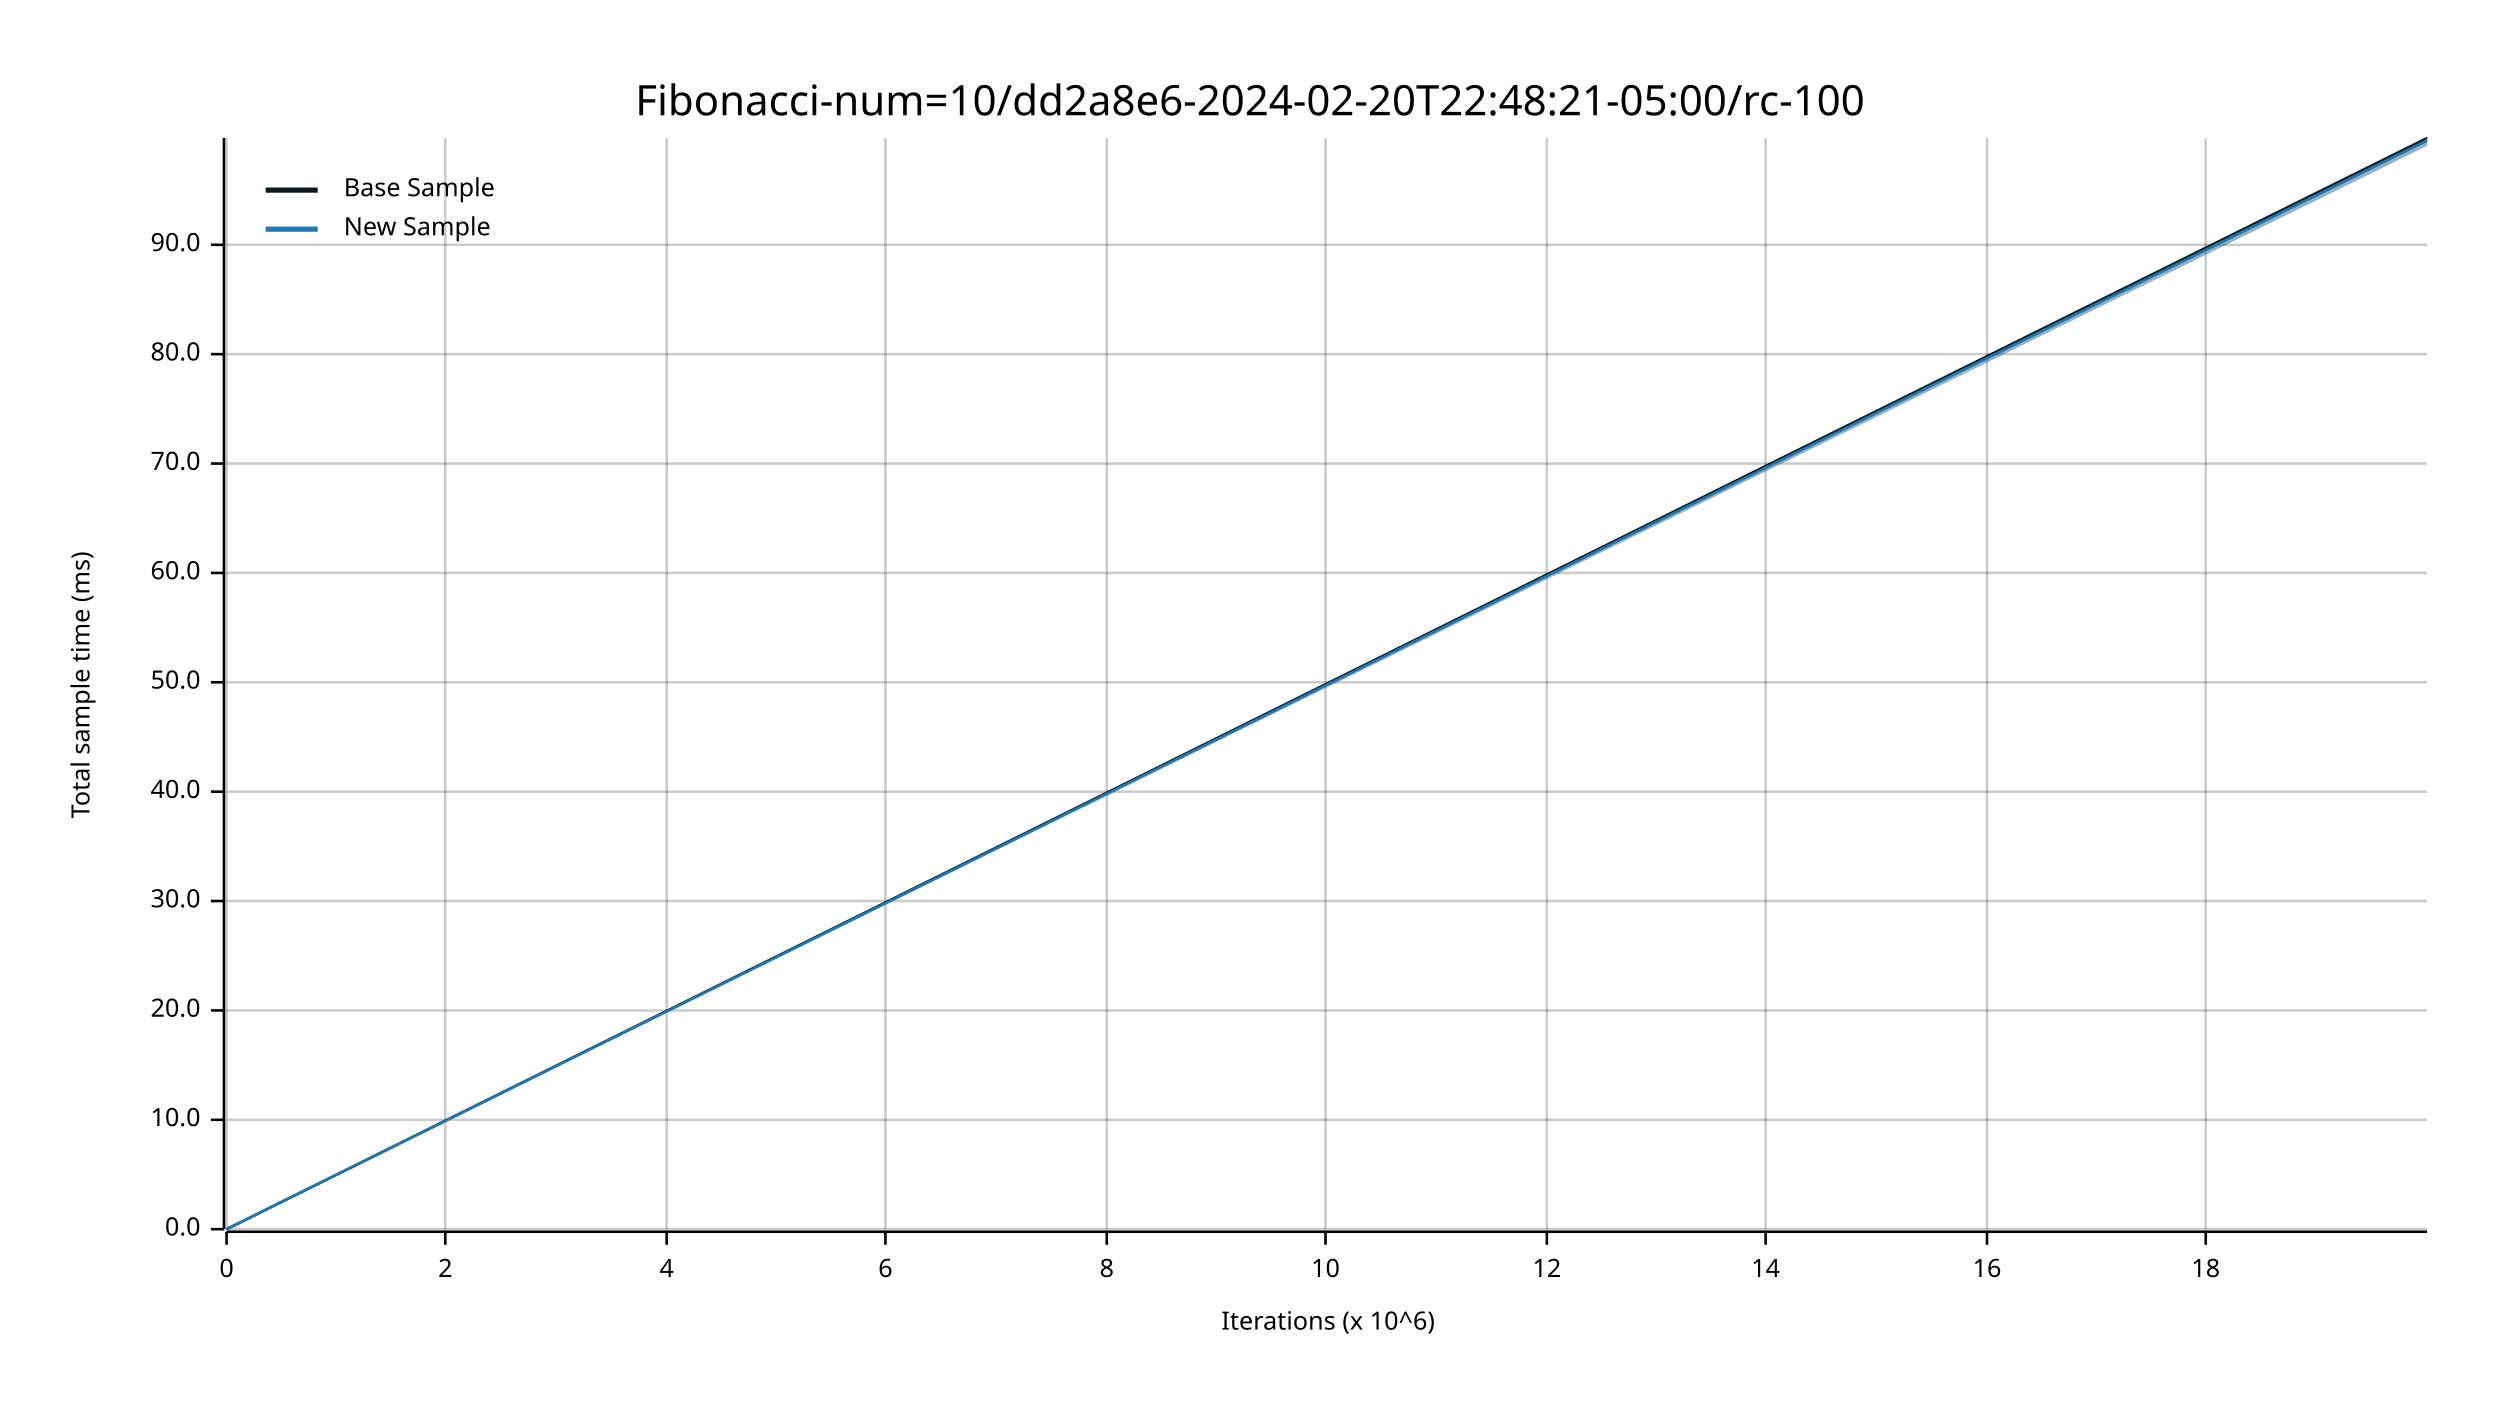
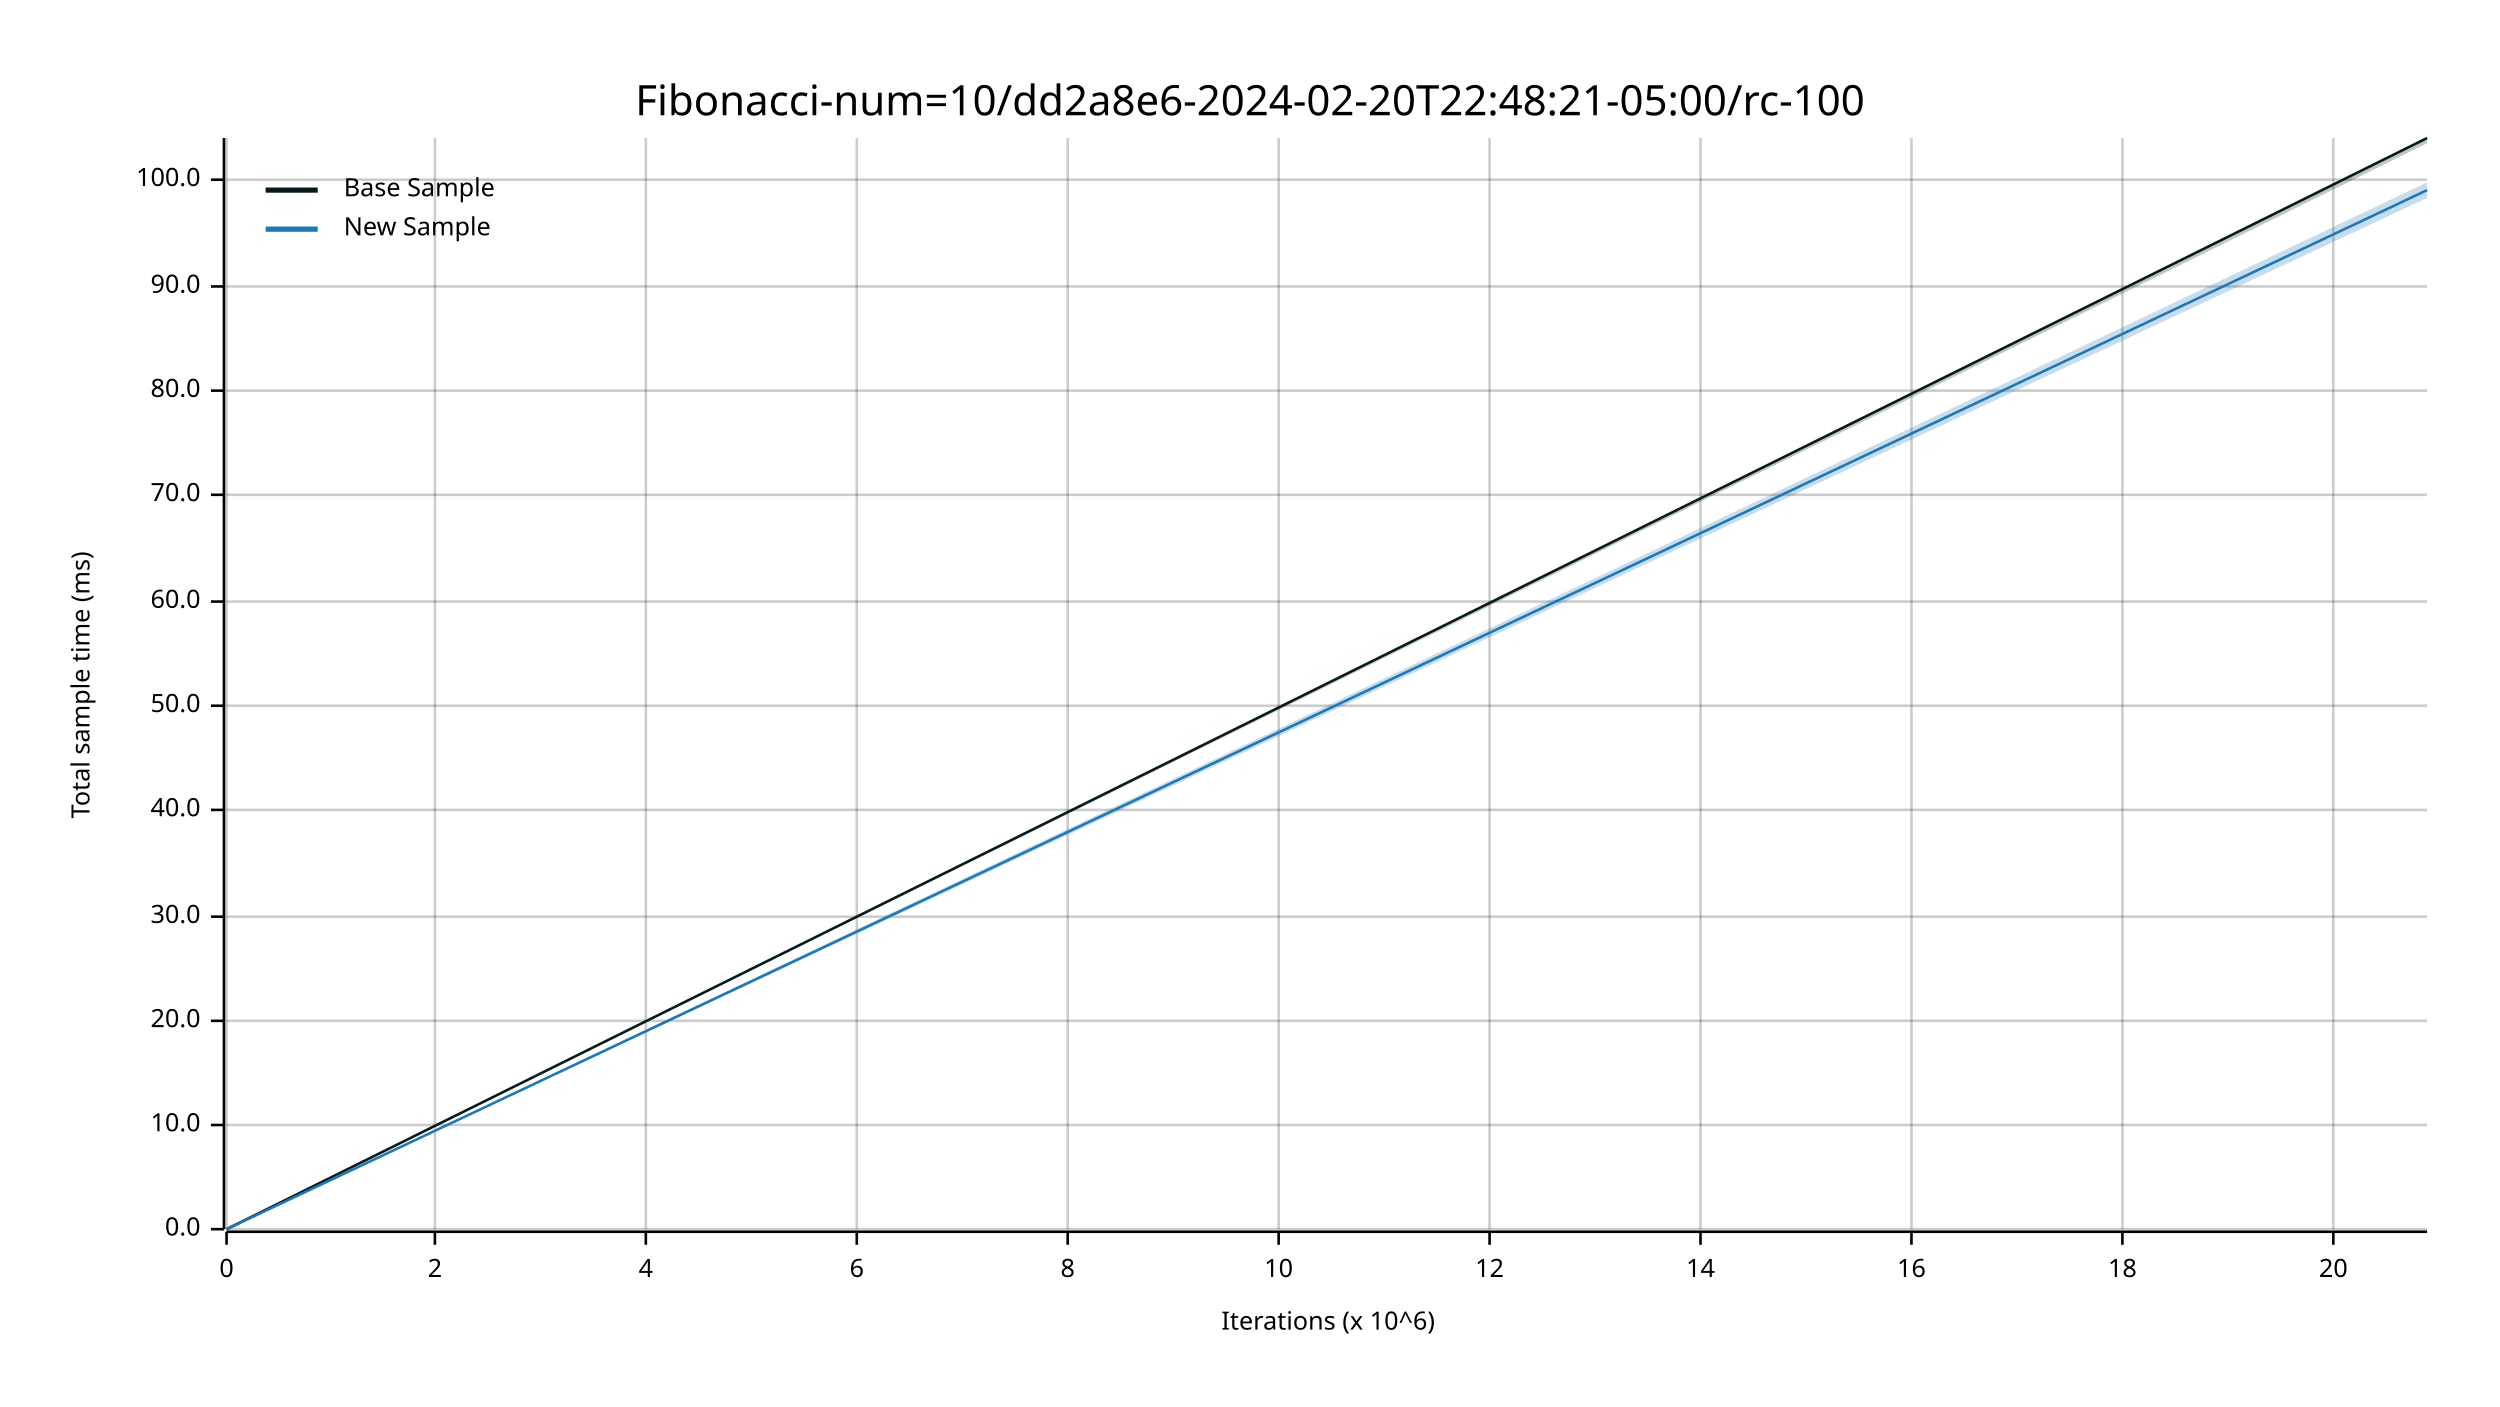
<svg xmlns="http://www.w3.org/2000/svg" width="960" height="540" viewBox="0 0 960 540">
  <text x="480" y="32" dy="0.76em" text-anchor="middle" font-family="sans-serif" font-size="16.129" opacity="1" fill="#000000">
Fibonacci-num=10/dd2a8e6-2024-02-20T22:48:21-05:00/rc-100
</text>
  <text x="27" y="263" dy="0.76em" text-anchor="middle" font-family="sans-serif" font-size="9.677" opacity="1" fill="#000000" transform="rotate(270, 27, 263)">
Total sample time (ms)
</text>
  <text x="510" y="513" dy="-0.5ex" text-anchor="middle" font-family="sans-serif" font-size="9.677" opacity="1" fill="#000000">
Iterations (x 10^6)
</text>
  <line opacity="0.2" stroke="#000000" stroke-width="1" x1="87" y1="472" x2="87" y2="53" />
-   <line opacity="0.2" stroke="#000000" stroke-width="1" x1="171" y1="472" x2="171" y2="53" />
-   <line opacity="0.2" stroke="#000000" stroke-width="1" x1="256" y1="472" x2="256" y2="53" />
-   <line opacity="0.2" stroke="#000000" stroke-width="1" x1="340" y1="472" x2="340" y2="53" />
-   <line opacity="0.2" stroke="#000000" stroke-width="1" x1="425" y1="472" x2="425" y2="53" />
-   <line opacity="0.2" stroke="#000000" stroke-width="1" x1="509" y1="472" x2="509" y2="53" />
-   <line opacity="0.2" stroke="#000000" stroke-width="1" x1="594" y1="472" x2="594" y2="53" />
-   <line opacity="0.2" stroke="#000000" stroke-width="1" x1="678" y1="472" x2="678" y2="53" />
-   <line opacity="0.2" stroke="#000000" stroke-width="1" x1="763" y1="472" x2="763" y2="53" />
-   <line opacity="0.2" stroke="#000000" stroke-width="1" x1="847" y1="472" x2="847" y2="53" />
+   <line opacity="0.2" stroke="#000000" stroke-width="1" x1="167" y1="472" x2="167" y2="53" />
+   <line opacity="0.2" stroke="#000000" stroke-width="1" x1="248" y1="472" x2="248" y2="53" />
+   <line opacity="0.2" stroke="#000000" stroke-width="1" x1="329" y1="472" x2="329" y2="53" />
+   <line opacity="0.2" stroke="#000000" stroke-width="1" x1="410" y1="472" x2="410" y2="53" />
+   <line opacity="0.2" stroke="#000000" stroke-width="1" x1="491" y1="472" x2="491" y2="53" />
+   <line opacity="0.2" stroke="#000000" stroke-width="1" x1="572" y1="472" x2="572" y2="53" />
+   <line opacity="0.2" stroke="#000000" stroke-width="1" x1="653" y1="472" x2="653" y2="53" />
+   <line opacity="0.2" stroke="#000000" stroke-width="1" x1="734" y1="472" x2="734" y2="53" />
+   <line opacity="0.2" stroke="#000000" stroke-width="1" x1="815" y1="472" x2="815" y2="53" />
+   <line opacity="0.2" stroke="#000000" stroke-width="1" x1="896" y1="472" x2="896" y2="53" />
  <line opacity="0.2" stroke="#000000" stroke-width="1" x1="87" y1="472" x2="932" y2="472" />
-   <line opacity="0.2" stroke="#000000" stroke-width="1" x1="87" y1="430" x2="932" y2="430" />
-   <line opacity="0.2" stroke="#000000" stroke-width="1" x1="87" y1="388" x2="932" y2="388" />
-   <line opacity="0.2" stroke="#000000" stroke-width="1" x1="87" y1="346" x2="932" y2="346" />
-   <line opacity="0.2" stroke="#000000" stroke-width="1" x1="87" y1="304" x2="932" y2="304" />
-   <line opacity="0.2" stroke="#000000" stroke-width="1" x1="87" y1="262" x2="932" y2="262" />
-   <line opacity="0.2" stroke="#000000" stroke-width="1" x1="87" y1="220" x2="932" y2="220" />
-   <line opacity="0.2" stroke="#000000" stroke-width="1" x1="87" y1="178" x2="932" y2="178" />
-   <line opacity="0.2" stroke="#000000" stroke-width="1" x1="87" y1="136" x2="932" y2="136" />
-   <line opacity="0.2" stroke="#000000" stroke-width="1" x1="87" y1="94" x2="932" y2="94" />
+   <line opacity="0.2" stroke="#000000" stroke-width="1" x1="87" y1="432" x2="932" y2="432" />
+   <line opacity="0.2" stroke="#000000" stroke-width="1" x1="87" y1="392" x2="932" y2="392" />
+   <line opacity="0.2" stroke="#000000" stroke-width="1" x1="87" y1="352" x2="932" y2="352" />
+   <line opacity="0.2" stroke="#000000" stroke-width="1" x1="87" y1="311" x2="932" y2="311" />
+   <line opacity="0.2" stroke="#000000" stroke-width="1" x1="87" y1="271" x2="932" y2="271" />
+   <line opacity="0.2" stroke="#000000" stroke-width="1" x1="87" y1="231" x2="932" y2="231" />
+   <line opacity="0.2" stroke="#000000" stroke-width="1" x1="87" y1="190" x2="932" y2="190" />
+   <line opacity="0.2" stroke="#000000" stroke-width="1" x1="87" y1="150" x2="932" y2="150" />
+   <line opacity="0.2" stroke="#000000" stroke-width="1" x1="87" y1="110" x2="932" y2="110" />
+   <line opacity="0.2" stroke="#000000" stroke-width="1" x1="87" y1="69" x2="932" y2="69" />
  <polyline fill="none" opacity="1" stroke="#000000" stroke-width="1" points="86,53 86,472 " />
  <text x="77" y="472" dy="0.5ex" text-anchor="end" font-family="sans-serif" font-size="9.677" opacity="1" fill="#000000">
0.0
</text>
  <polyline fill="none" opacity="1" stroke="#000000" stroke-width="1" points="81,472 86,472 " />
-   <text x="77" y="430" dy="0.5ex" text-anchor="end" font-family="sans-serif" font-size="9.677" opacity="1" fill="#000000">
+   <text x="77" y="432" dy="0.5ex" text-anchor="end" font-family="sans-serif" font-size="9.677" opacity="1" fill="#000000">
10.0
</text>
-   <polyline fill="none" opacity="1" stroke="#000000" stroke-width="1" points="81,430 86,430 " />
-   <text x="77" y="388" dy="0.5ex" text-anchor="end" font-family="sans-serif" font-size="9.677" opacity="1" fill="#000000">
+   <polyline fill="none" opacity="1" stroke="#000000" stroke-width="1" points="81,432 86,432 " />
+   <text x="77" y="392" dy="0.5ex" text-anchor="end" font-family="sans-serif" font-size="9.677" opacity="1" fill="#000000">
20.0
</text>
-   <polyline fill="none" opacity="1" stroke="#000000" stroke-width="1" points="81,388 86,388 " />
-   <text x="77" y="346" dy="0.5ex" text-anchor="end" font-family="sans-serif" font-size="9.677" opacity="1" fill="#000000">
+   <polyline fill="none" opacity="1" stroke="#000000" stroke-width="1" points="81,392 86,392 " />
+   <text x="77" y="352" dy="0.5ex" text-anchor="end" font-family="sans-serif" font-size="9.677" opacity="1" fill="#000000">
30.0
</text>
-   <polyline fill="none" opacity="1" stroke="#000000" stroke-width="1" points="81,346 86,346 " />
-   <text x="77" y="304" dy="0.5ex" text-anchor="end" font-family="sans-serif" font-size="9.677" opacity="1" fill="#000000">
+   <polyline fill="none" opacity="1" stroke="#000000" stroke-width="1" points="81,352 86,352 " />
+   <text x="77" y="311" dy="0.5ex" text-anchor="end" font-family="sans-serif" font-size="9.677" opacity="1" fill="#000000">
40.0
</text>
-   <polyline fill="none" opacity="1" stroke="#000000" stroke-width="1" points="81,304 86,304 " />
-   <text x="77" y="262" dy="0.5ex" text-anchor="end" font-family="sans-serif" font-size="9.677" opacity="1" fill="#000000">
+   <polyline fill="none" opacity="1" stroke="#000000" stroke-width="1" points="81,311 86,311 " />
+   <text x="77" y="271" dy="0.5ex" text-anchor="end" font-family="sans-serif" font-size="9.677" opacity="1" fill="#000000">
50.0
</text>
-   <polyline fill="none" opacity="1" stroke="#000000" stroke-width="1" points="81,262 86,262 " />
-   <text x="77" y="220" dy="0.5ex" text-anchor="end" font-family="sans-serif" font-size="9.677" opacity="1" fill="#000000">
+   <polyline fill="none" opacity="1" stroke="#000000" stroke-width="1" points="81,271 86,271 " />
+   <text x="77" y="231" dy="0.5ex" text-anchor="end" font-family="sans-serif" font-size="9.677" opacity="1" fill="#000000">
60.0
</text>
-   <polyline fill="none" opacity="1" stroke="#000000" stroke-width="1" points="81,220 86,220 " />
-   <text x="77" y="178" dy="0.5ex" text-anchor="end" font-family="sans-serif" font-size="9.677" opacity="1" fill="#000000">
+   <polyline fill="none" opacity="1" stroke="#000000" stroke-width="1" points="81,231 86,231 " />
+   <text x="77" y="190" dy="0.5ex" text-anchor="end" font-family="sans-serif" font-size="9.677" opacity="1" fill="#000000">
70.0
</text>
-   <polyline fill="none" opacity="1" stroke="#000000" stroke-width="1" points="81,178 86,178 " />
-   <text x="77" y="136" dy="0.5ex" text-anchor="end" font-family="sans-serif" font-size="9.677" opacity="1" fill="#000000">
+   <polyline fill="none" opacity="1" stroke="#000000" stroke-width="1" points="81,190 86,190 " />
+   <text x="77" y="150" dy="0.5ex" text-anchor="end" font-family="sans-serif" font-size="9.677" opacity="1" fill="#000000">
80.0
</text>
-   <polyline fill="none" opacity="1" stroke="#000000" stroke-width="1" points="81,136 86,136 " />
-   <text x="77" y="94" dy="0.5ex" text-anchor="end" font-family="sans-serif" font-size="9.677" opacity="1" fill="#000000">
+   <polyline fill="none" opacity="1" stroke="#000000" stroke-width="1" points="81,150 86,150 " />
+   <text x="77" y="110" dy="0.5ex" text-anchor="end" font-family="sans-serif" font-size="9.677" opacity="1" fill="#000000">
90.0
</text>
-   <polyline fill="none" opacity="1" stroke="#000000" stroke-width="1" points="81,94 86,94 " />
+   <polyline fill="none" opacity="1" stroke="#000000" stroke-width="1" points="81,110 86,110 " />
+   <text x="77" y="69" dy="0.5ex" text-anchor="end" font-family="sans-serif" font-size="9.677" opacity="1" fill="#000000">
+ 100.0
+ </text>
+   <polyline fill="none" opacity="1" stroke="#000000" stroke-width="1" points="81,69 86,69 " />
  <polyline fill="none" opacity="1" stroke="#000000" stroke-width="1" points="87,473 932,473 " />
  <text x="87" y="483" dy="0.76em" text-anchor="middle" font-family="sans-serif" font-size="9.677" opacity="1" fill="#000000">
0
</text>
  <polyline fill="none" opacity="1" stroke="#000000" stroke-width="1" points="87,473 87,478 " />
-   <text x="171" y="483" dy="0.76em" text-anchor="middle" font-family="sans-serif" font-size="9.677" opacity="1" fill="#000000">
+   <text x="167" y="483" dy="0.76em" text-anchor="middle" font-family="sans-serif" font-size="9.677" opacity="1" fill="#000000">
2
</text>
-   <polyline fill="none" opacity="1" stroke="#000000" stroke-width="1" points="171,473 171,478 " />
-   <text x="256" y="483" dy="0.76em" text-anchor="middle" font-family="sans-serif" font-size="9.677" opacity="1" fill="#000000">
+   <polyline fill="none" opacity="1" stroke="#000000" stroke-width="1" points="167,473 167,478 " />
+   <text x="248" y="483" dy="0.76em" text-anchor="middle" font-family="sans-serif" font-size="9.677" opacity="1" fill="#000000">
4
</text>
-   <polyline fill="none" opacity="1" stroke="#000000" stroke-width="1" points="256,473 256,478 " />
-   <text x="340" y="483" dy="0.76em" text-anchor="middle" font-family="sans-serif" font-size="9.677" opacity="1" fill="#000000">
+   <polyline fill="none" opacity="1" stroke="#000000" stroke-width="1" points="248,473 248,478 " />
+   <text x="329" y="483" dy="0.76em" text-anchor="middle" font-family="sans-serif" font-size="9.677" opacity="1" fill="#000000">
6
</text>
-   <polyline fill="none" opacity="1" stroke="#000000" stroke-width="1" points="340,473 340,478 " />
-   <text x="425" y="483" dy="0.76em" text-anchor="middle" font-family="sans-serif" font-size="9.677" opacity="1" fill="#000000">
+   <polyline fill="none" opacity="1" stroke="#000000" stroke-width="1" points="329,473 329,478 " />
+   <text x="410" y="483" dy="0.76em" text-anchor="middle" font-family="sans-serif" font-size="9.677" opacity="1" fill="#000000">
8
</text>
-   <polyline fill="none" opacity="1" stroke="#000000" stroke-width="1" points="425,473 425,478 " />
-   <text x="509" y="483" dy="0.76em" text-anchor="middle" font-family="sans-serif" font-size="9.677" opacity="1" fill="#000000">
+   <polyline fill="none" opacity="1" stroke="#000000" stroke-width="1" points="410,473 410,478 " />
+   <text x="491" y="483" dy="0.76em" text-anchor="middle" font-family="sans-serif" font-size="9.677" opacity="1" fill="#000000">
10
</text>
-   <polyline fill="none" opacity="1" stroke="#000000" stroke-width="1" points="509,473 509,478 " />
-   <text x="594" y="483" dy="0.76em" text-anchor="middle" font-family="sans-serif" font-size="9.677" opacity="1" fill="#000000">
+   <polyline fill="none" opacity="1" stroke="#000000" stroke-width="1" points="491,473 491,478 " />
+   <text x="572" y="483" dy="0.76em" text-anchor="middle" font-family="sans-serif" font-size="9.677" opacity="1" fill="#000000">
12
</text>
-   <polyline fill="none" opacity="1" stroke="#000000" stroke-width="1" points="594,473 594,478 " />
-   <text x="678" y="483" dy="0.76em" text-anchor="middle" font-family="sans-serif" font-size="9.677" opacity="1" fill="#000000">
+   <polyline fill="none" opacity="1" stroke="#000000" stroke-width="1" points="572,473 572,478 " />
+   <text x="653" y="483" dy="0.76em" text-anchor="middle" font-family="sans-serif" font-size="9.677" opacity="1" fill="#000000">
14
</text>
-   <polyline fill="none" opacity="1" stroke="#000000" stroke-width="1" points="678,473 678,478 " />
-   <text x="763" y="483" dy="0.76em" text-anchor="middle" font-family="sans-serif" font-size="9.677" opacity="1" fill="#000000">
+   <polyline fill="none" opacity="1" stroke="#000000" stroke-width="1" points="653,473 653,478 " />
+   <text x="734" y="483" dy="0.76em" text-anchor="middle" font-family="sans-serif" font-size="9.677" opacity="1" fill="#000000">
16
</text>
-   <polyline fill="none" opacity="1" stroke="#000000" stroke-width="1" points="763,473 763,478 " />
-   <text x="847" y="483" dy="0.76em" text-anchor="middle" font-family="sans-serif" font-size="9.677" opacity="1" fill="#000000">
+   <polyline fill="none" opacity="1" stroke="#000000" stroke-width="1" points="734,473 734,478 " />
+   <text x="815" y="483" dy="0.76em" text-anchor="middle" font-family="sans-serif" font-size="9.677" opacity="1" fill="#000000">
18
</text>
-   <polyline fill="none" opacity="1" stroke="#000000" stroke-width="1" points="847,473 847,478 " />
+   <polyline fill="none" opacity="1" stroke="#000000" stroke-width="1" points="815,473 815,478 " />
+   <text x="896" y="483" dy="0.76em" text-anchor="middle" font-family="sans-serif" font-size="9.677" opacity="1" fill="#000000">
+ 20
+ </text>
+   <polyline fill="none" opacity="1" stroke="#000000" stroke-width="1" points="896,473 896,478 " />
  <polyline fill="none" opacity="1" stroke="#071A1C" stroke-width="1" points="87,472 932,53 " />
-   <polygon opacity="0.25" fill="#071A1C" points="87,472 932,56 932,53 " />
-   <polyline fill="none" opacity="1" stroke="#1F78B4" stroke-width="1" points="87,472 932,54 " />
-   <polygon opacity="0.25" fill="#1F78B4" points="87,472 932,56 932,53 " />
+   <polygon opacity="0.25" fill="#071A1C" points="87,472 932,55 932,53 " />
+   <polyline fill="none" opacity="1" stroke="#1F78B4" stroke-width="1" points="87,472 932,73 " />
+   <polygon opacity="0.25" fill="#1F78B4" points="87,472 932,76 932,70 " />
  <text x="132" y="68" dy="0.76em" text-anchor="start" font-family="sans-serif" font-size="9.677" opacity="1" fill="#000000">
Base Sample
</text>
  <text x="132" y="83" dy="0.76em" text-anchor="start" font-family="sans-serif" font-size="9.677" opacity="1" fill="#000000">
New Sample
</text>
  <polyline fill="none" opacity="1" stroke="#071A1C" stroke-width="2" points="102,73 122,73 " />
  <polyline fill="none" opacity="1" stroke="#1F78B4" stroke-width="2" points="102,88 122,88 " />
</svg>
